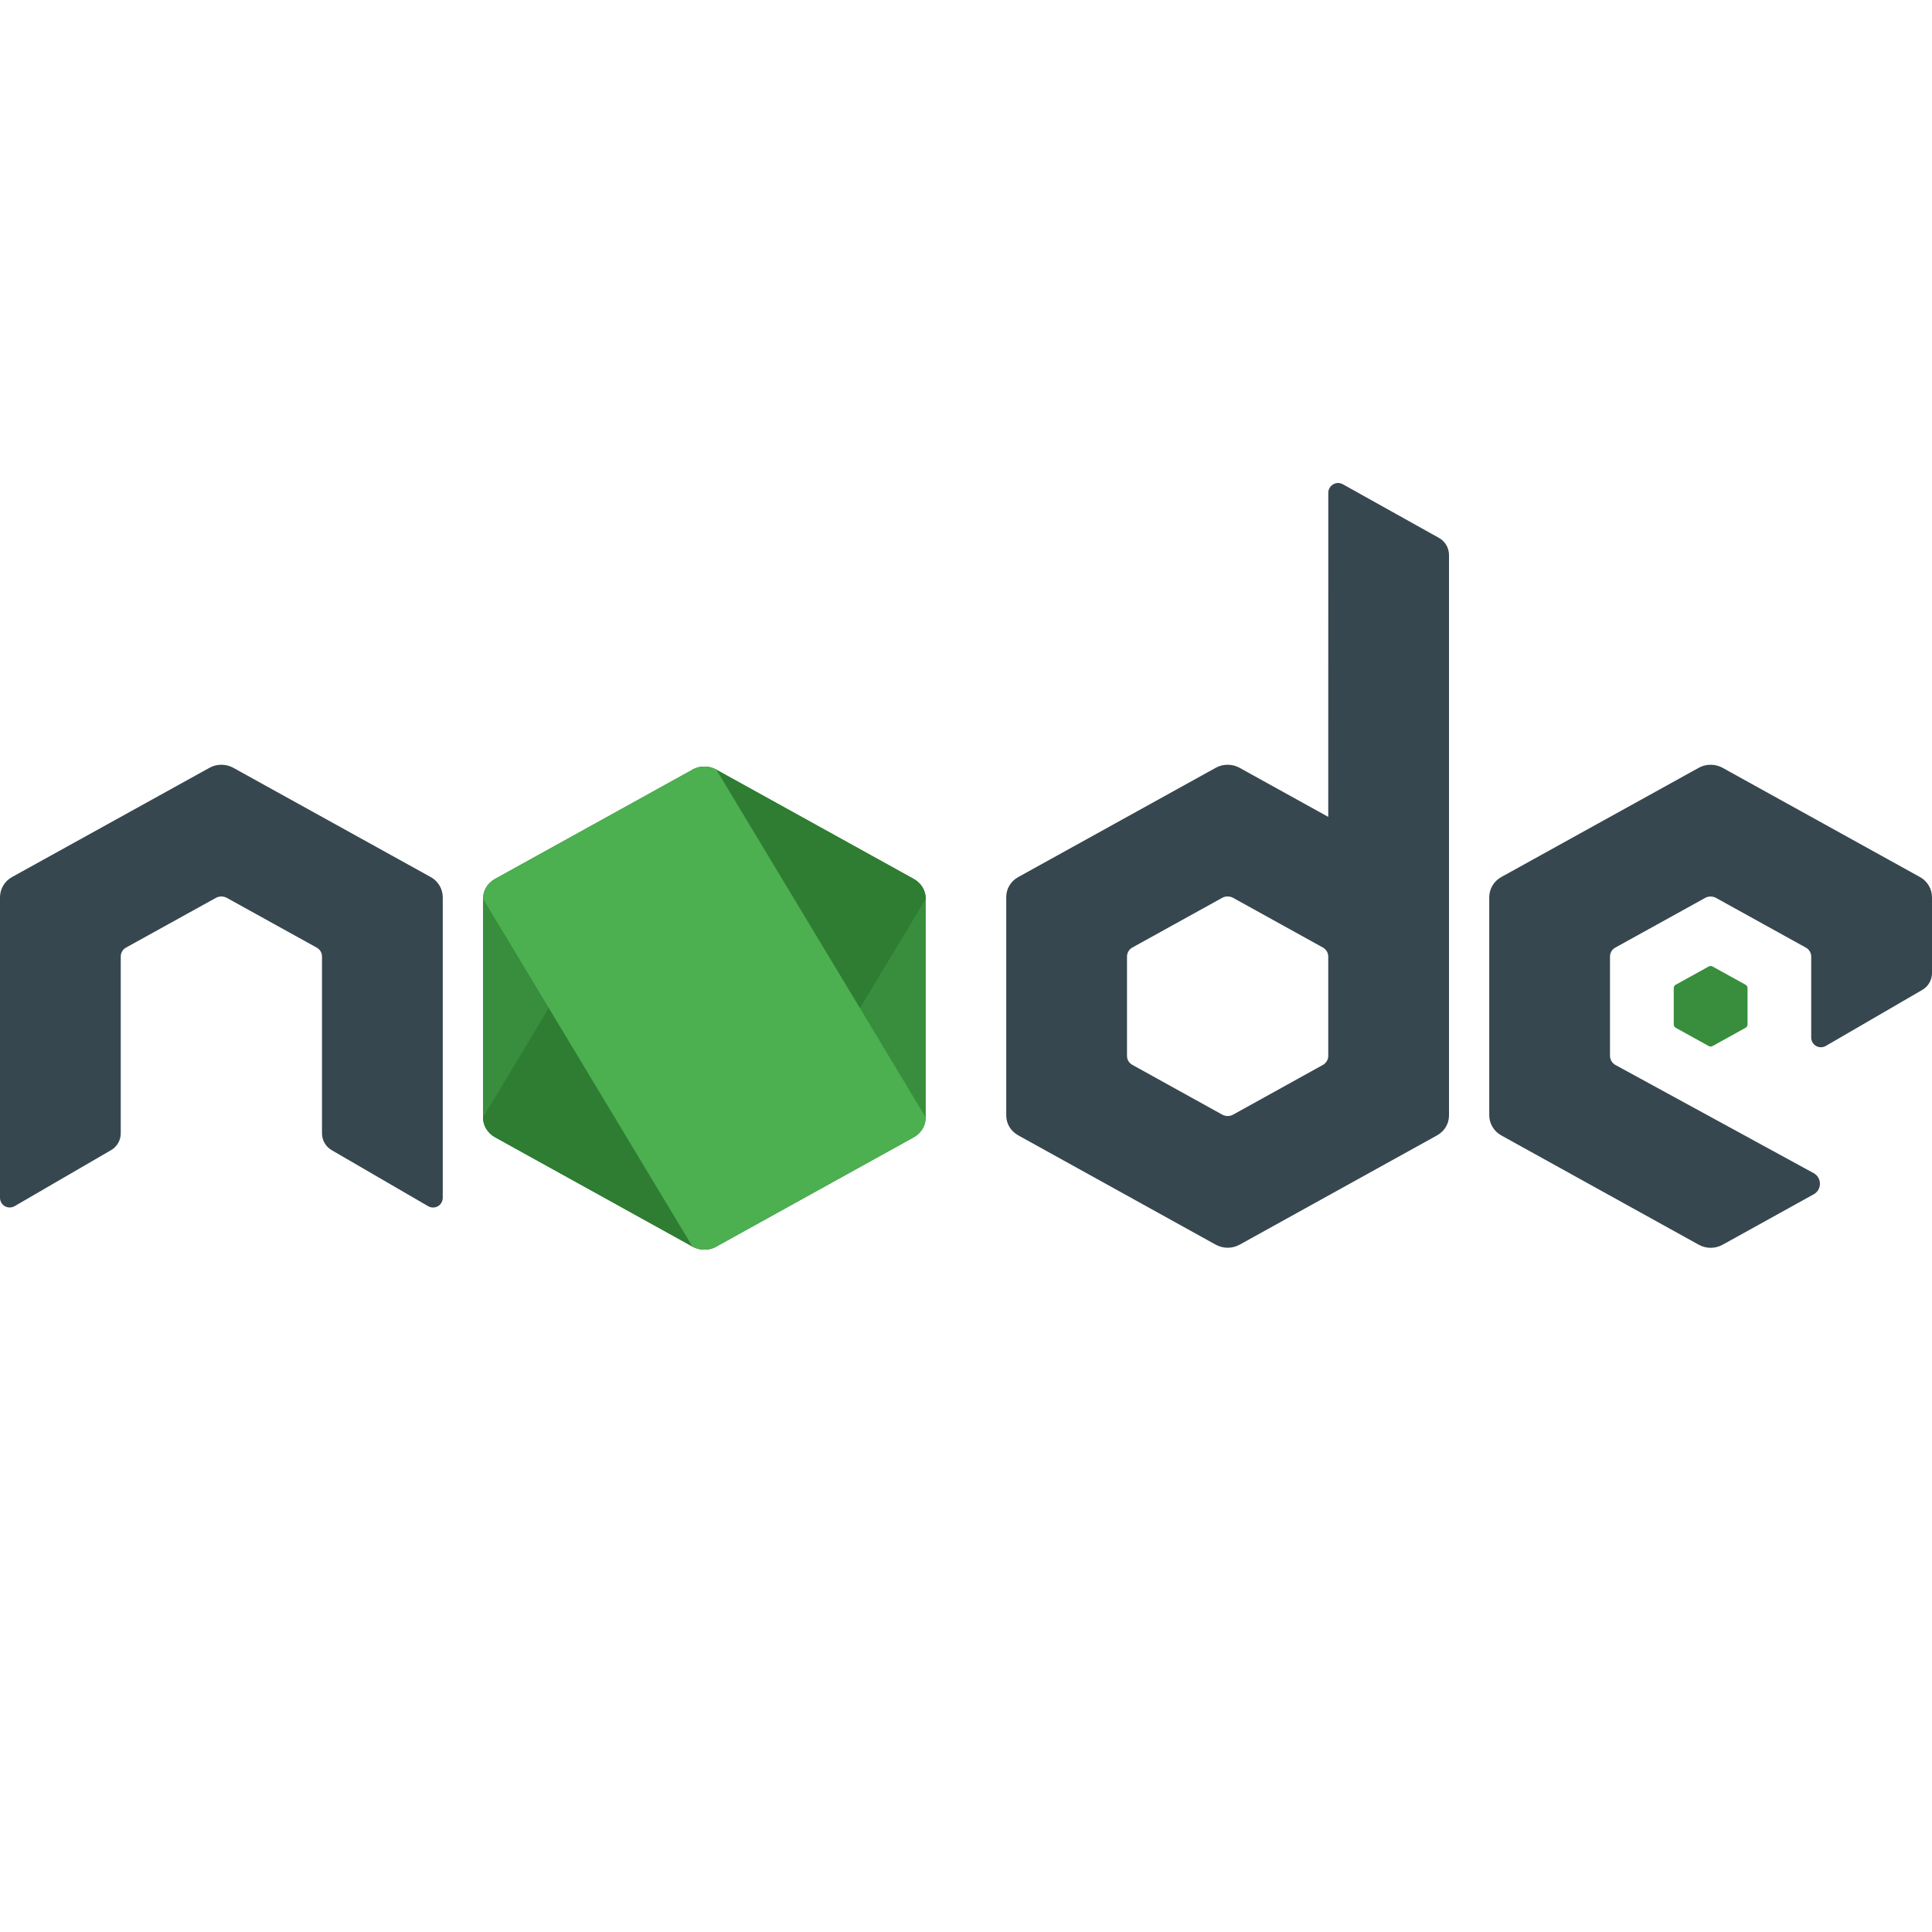
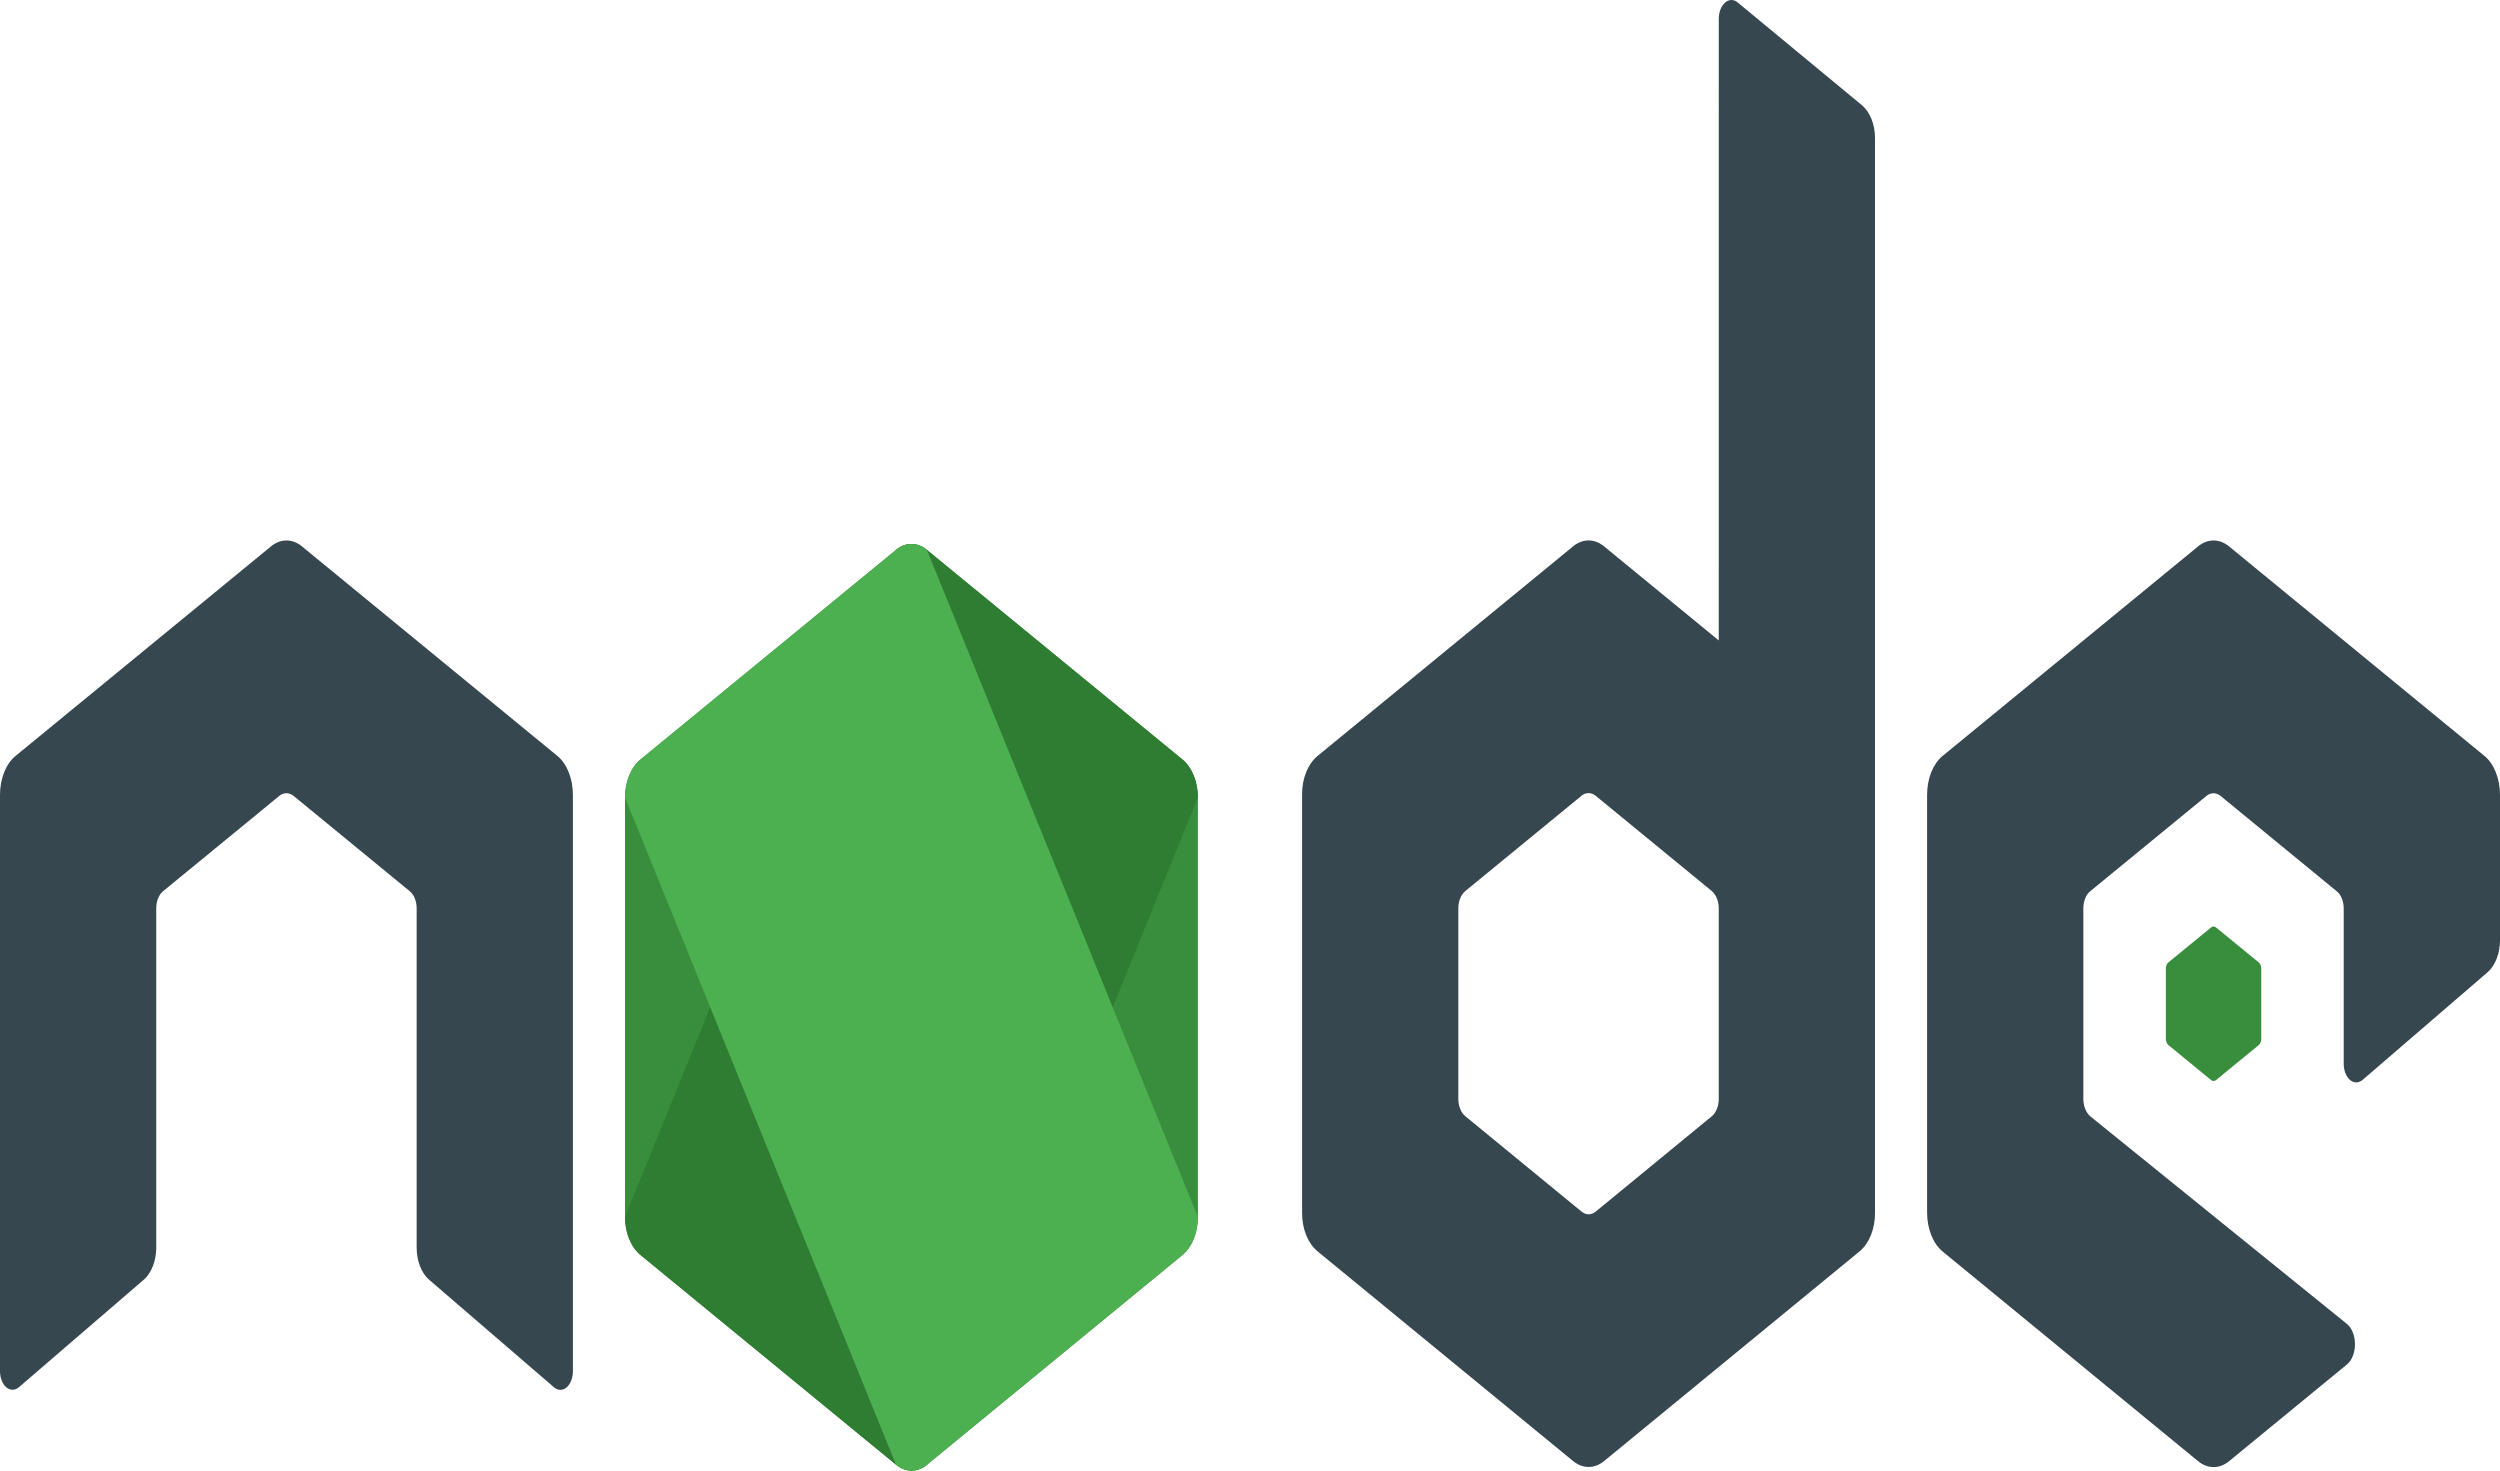
- <svg xmlns="http://www.w3.org/2000/svg" viewBox="0 0 48 48" width="96px" height="96px">
-   <path fill="#388e3c" d="M17.204 19.122l-4.907 2.715C12.113 21.938 12 22.126 12 22.329v5.433c0 .203.113.39.297.492l4.908 2.717c.183.101.41.101.593 0l4.907-2.717C22.887 28.152 23 27.965 23 27.762v-5.433c0-.203-.113-.39-.297-.492l-4.906-2.715c-.092-.051-.195-.076-.297-.076-.103 0-.205.025-.297.076M42.451 24.013l-.818.452c-.031.017-.049.048-.049.082v.906c0 .034.019.065.049.082l.818.453c.031.017.068.017.099 0l.818-.453c.03-.017.049-.048.049-.082v-.906c0-.034-.019-.065-.05-.082l-.818-.452C42.534 24.004 42.517 24 42.5 24S42.466 24.004 42.451 24.013" />
-   <path fill="#37474f" d="M35.751,13.364l-2.389-1.333c-0.075-0.042-0.167-0.041-0.241,0.003 c-0.074,0.044-0.12,0.123-0.12,0.209L33,20.295l-2.203-1.219C30.705,19.025,30.602,19,30.5,19c-0.102,0-0.205,0.025-0.297,0.076 h0.001l-4.907,2.715C25.113,21.892,25,22.08,25,22.282v5.433c0,0.203,0.113,0.39,0.297,0.492l4.908,2.717 c0.183,0.101,0.41,0.101,0.593,0l4.907-2.717C35.887,28.106,36,27.918,36,27.715V13.788C36,13.612,35.904,13.45,35.751,13.364z M32.866,26.458l-2.23,1.235c-0.083,0.046-0.186,0.046-0.269,0l-2.231-1.235C28.051,26.412,28,26.326,28,26.234v-2.47 c0-0.092,0.051-0.177,0.135-0.224l2.231-1.234h-0.001c0.042-0.023,0.088-0.034,0.135-0.034c0.047,0,0.093,0.012,0.135,0.034 l2.23,1.234C32.949,23.587,33,23.673,33,23.765v2.47C33,26.326,32.949,26.412,32.866,26.458z" />
-   <path fill="#2e7d32" d="M17.204,19.122L12,27.762c0,0.203,0.113,0.39,0.297,0.492l4.908,2.717 c0.183,0.101,0.41,0.101,0.593,0L23,22.329c0-0.203-0.113-0.39-0.297-0.492l-4.906-2.715c-0.092-0.051-0.195-0.076-0.297-0.076 c-0.103,0-0.205,0.025-0.297,0.076" />
-   <path fill="#4caf50" d="M17.204,19.122l-4.907,2.715C12.113,21.938,12,22.126,12,22.329l5.204,8.642 c0.183,0.101,0.41,0.101,0.593,0l4.907-2.717C22.887,28.152,23,27.965,23,27.762l-5.203-8.64c-0.092-0.051-0.195-0.076-0.297-0.076 c-0.103,0-0.205,0.025-0.297,0.076" />
-   <path fill="#37474f" d="M47.703 21.791l-4.906-2.715C42.705 19.025 42.602 19 42.5 19c-.102 0-.205.025-.297.076h.001l-4.907 2.715C37.114 21.892 37 22.084 37 22.294v5.411c0 .209.114.402.297.503l4.908 2.717c.184.102.409.102.593 0l2.263-1.253c.207-.115.206-.412-.002-.526l-4.924-2.687C40.052 26.412 40 26.325 40 26.231v-2.466c0-.092.05-.177.13-.221l2.235-1.236h-.001c.042-.023.088-.034.135-.034.047 0 .093.012.135.034l2.235 1.237c.08.044.13.129.13.221v2.012c0 .086.046.166.121.209.075.042.167.042.242-.001l2.398-1.393c.148-.086.24-.245.24-.417v-1.88C48 22.085 47.886 21.892 47.703 21.791zM10.703 21.791l-4.906-2.715C5.705 19.025 5.602 19 5.5 19c-.102 0-.205.025-.297.076h.001l-4.907 2.715C.114 21.892 0 22.084 0 22.294v7.465c0 .086.046.166.121.209.075.042.167.042.242-.001l2.398-1.393C2.909 28.488 3 28.329 3 28.157v-4.393c0-.092.05-.177.13-.221l2.235-1.236H5.365c.042-.023.088-.034.135-.034.047 0 .093.012.135.034l2.235 1.237C7.95 23.588 8 23.673 8 23.765v4.393c0 .172.091.331.24.417l2.398 1.393c.075.043.167.043.242.001C10.954 29.925 11 29.845 11 29.759v-7.464C11 22.085 10.886 21.892 10.703 21.791z" />
+ <svg xmlns="http://www.w3.org/2000/svg" width="68" height="40" viewBox="0 0 68 40" fill="none">
+   <path d="M50.647 2.864L47.263 0.065C47.157 -0.024 47.026 -0.021 46.921 0.071C46.816 0.163 46.751 0.329 46.751 0.51L46.75 17.42L43.629 14.86C43.499 14.753 43.353 14.7 43.208 14.7C43.064 14.7 42.918 14.753 42.788 14.86H42.789L35.837 20.562C35.577 20.774 35.417 21.169 35.417 21.593V33.003C35.417 33.429 35.577 33.822 35.837 34.036L42.79 39.742C43.05 39.955 43.371 39.955 43.63 39.742L50.582 34.036C50.84 33.824 51 33.429 51 33.003V3.755C51 3.385 50.864 3.045 50.647 2.864ZM46.56 30.363L43.401 32.957C43.283 33.053 43.138 33.053 43.02 32.957L39.859 30.363C39.739 30.267 39.667 30.086 39.667 29.893V24.706C39.667 24.512 39.739 24.334 39.858 24.235L43.019 21.643H43.017C43.077 21.595 43.142 21.572 43.208 21.572C43.275 21.572 43.34 21.597 43.4 21.643L46.559 24.235C46.678 24.334 46.75 24.514 46.75 24.708V29.895C46.75 30.086 46.678 30.267 46.56 30.363Z" fill="#37474F" />
+   <path d="M24.372 14.957L17.421 20.658C17.16 20.87 17 21.265 17 21.692V33.102C17 33.528 17.16 33.921 17.421 34.135L24.374 39.841C24.633 40.053 24.955 40.053 25.214 39.841L32.165 34.135C32.423 33.921 32.583 33.528 32.583 33.102V21.692C32.583 21.265 32.423 20.873 32.163 20.658L25.212 14.957C25.082 14.849 24.936 14.797 24.792 14.797C24.646 14.797 24.501 14.849 24.371 14.957H24.372ZM60.139 25.228L58.98 26.177C58.936 26.213 58.911 26.278 58.911 26.35V28.252C58.911 28.324 58.938 28.389 58.98 28.425L60.139 29.376C60.183 29.412 60.235 29.412 60.279 29.376L61.438 28.425C61.48 28.389 61.507 28.324 61.507 28.252V26.35C61.507 26.278 61.48 26.213 61.437 26.177L60.278 25.228C60.257 25.209 60.232 25.201 60.208 25.201C60.184 25.201 60.16 25.209 60.139 25.228Z" fill="#388E3C" />
+   <path d="M24.372 14.957L17 33.102C17 33.528 17.16 33.921 17.421 34.135L24.374 39.841C24.633 40.053 24.955 40.053 25.214 39.841L32.583 21.692C32.583 21.265 32.423 20.873 32.163 20.658L25.212 14.957C25.082 14.849 24.936 14.797 24.792 14.797C24.646 14.797 24.501 14.849 24.371 14.957" fill="#2E7D32" />
+   <path d="M24.372 14.957L17.421 20.658C17.16 20.87 17 21.265 17 21.692L24.372 39.841C24.632 40.053 24.953 40.053 25.212 39.841L32.164 34.135C32.423 33.921 32.583 33.528 32.583 33.102L25.212 14.957C25.082 14.849 24.936 14.797 24.792 14.797C24.646 14.797 24.501 14.849 24.371 14.957" fill="#4CAF50" />
+   <path d="M67.579 20.563L60.629 14.861C60.499 14.754 60.353 14.701 60.208 14.701C60.064 14.701 59.918 14.754 59.788 14.861H59.789L52.837 20.563C52.578 20.775 52.417 21.178 52.417 21.619V32.983C52.417 33.422 52.578 33.827 52.837 34.039L59.79 39.745C60.051 39.959 60.37 39.959 60.63 39.745L63.836 37.114C64.13 36.872 64.128 36.248 63.834 36.009L56.858 30.366C56.74 30.267 56.667 30.085 56.667 29.887V24.708C56.667 24.515 56.737 24.337 56.851 24.244L60.017 21.648H60.016C60.075 21.6 60.14 21.577 60.207 21.577C60.273 21.577 60.339 21.602 60.398 21.648L63.564 24.246C63.678 24.339 63.749 24.517 63.749 24.71V28.936C63.749 29.116 63.814 29.285 63.92 29.375C64.026 29.463 64.157 29.463 64.263 29.373L67.66 26.447C67.87 26.267 68 25.933 68 25.572V21.623C68 21.18 67.838 20.775 67.579 20.563ZM15.163 20.563L8.212 14.861C8.082 14.754 7.936 14.701 7.792 14.701C7.647 14.701 7.501 14.754 7.371 14.861H7.372L0.421 20.563C0.162 20.775 0 21.178 0 21.619V37.297C0 37.477 0.065 37.645 0.171 37.735C0.278 37.824 0.408 37.824 0.514 37.733L3.911 34.808C4.121 34.627 4.25 34.293 4.25 33.932V24.706C4.25 24.513 4.321 24.334 4.434 24.242L7.6 21.646C7.66 21.598 7.725 21.575 7.792 21.575C7.858 21.575 7.923 21.6 7.983 21.646L11.149 24.244C11.262 24.337 11.333 24.515 11.333 24.708V33.934C11.333 34.295 11.462 34.629 11.673 34.81L15.07 37.735C15.177 37.826 15.307 37.826 15.413 37.737C15.518 37.645 15.583 37.477 15.583 37.297V21.621C15.583 21.18 15.422 20.775 15.163 20.563Z" fill="#37474F" />
</svg>
